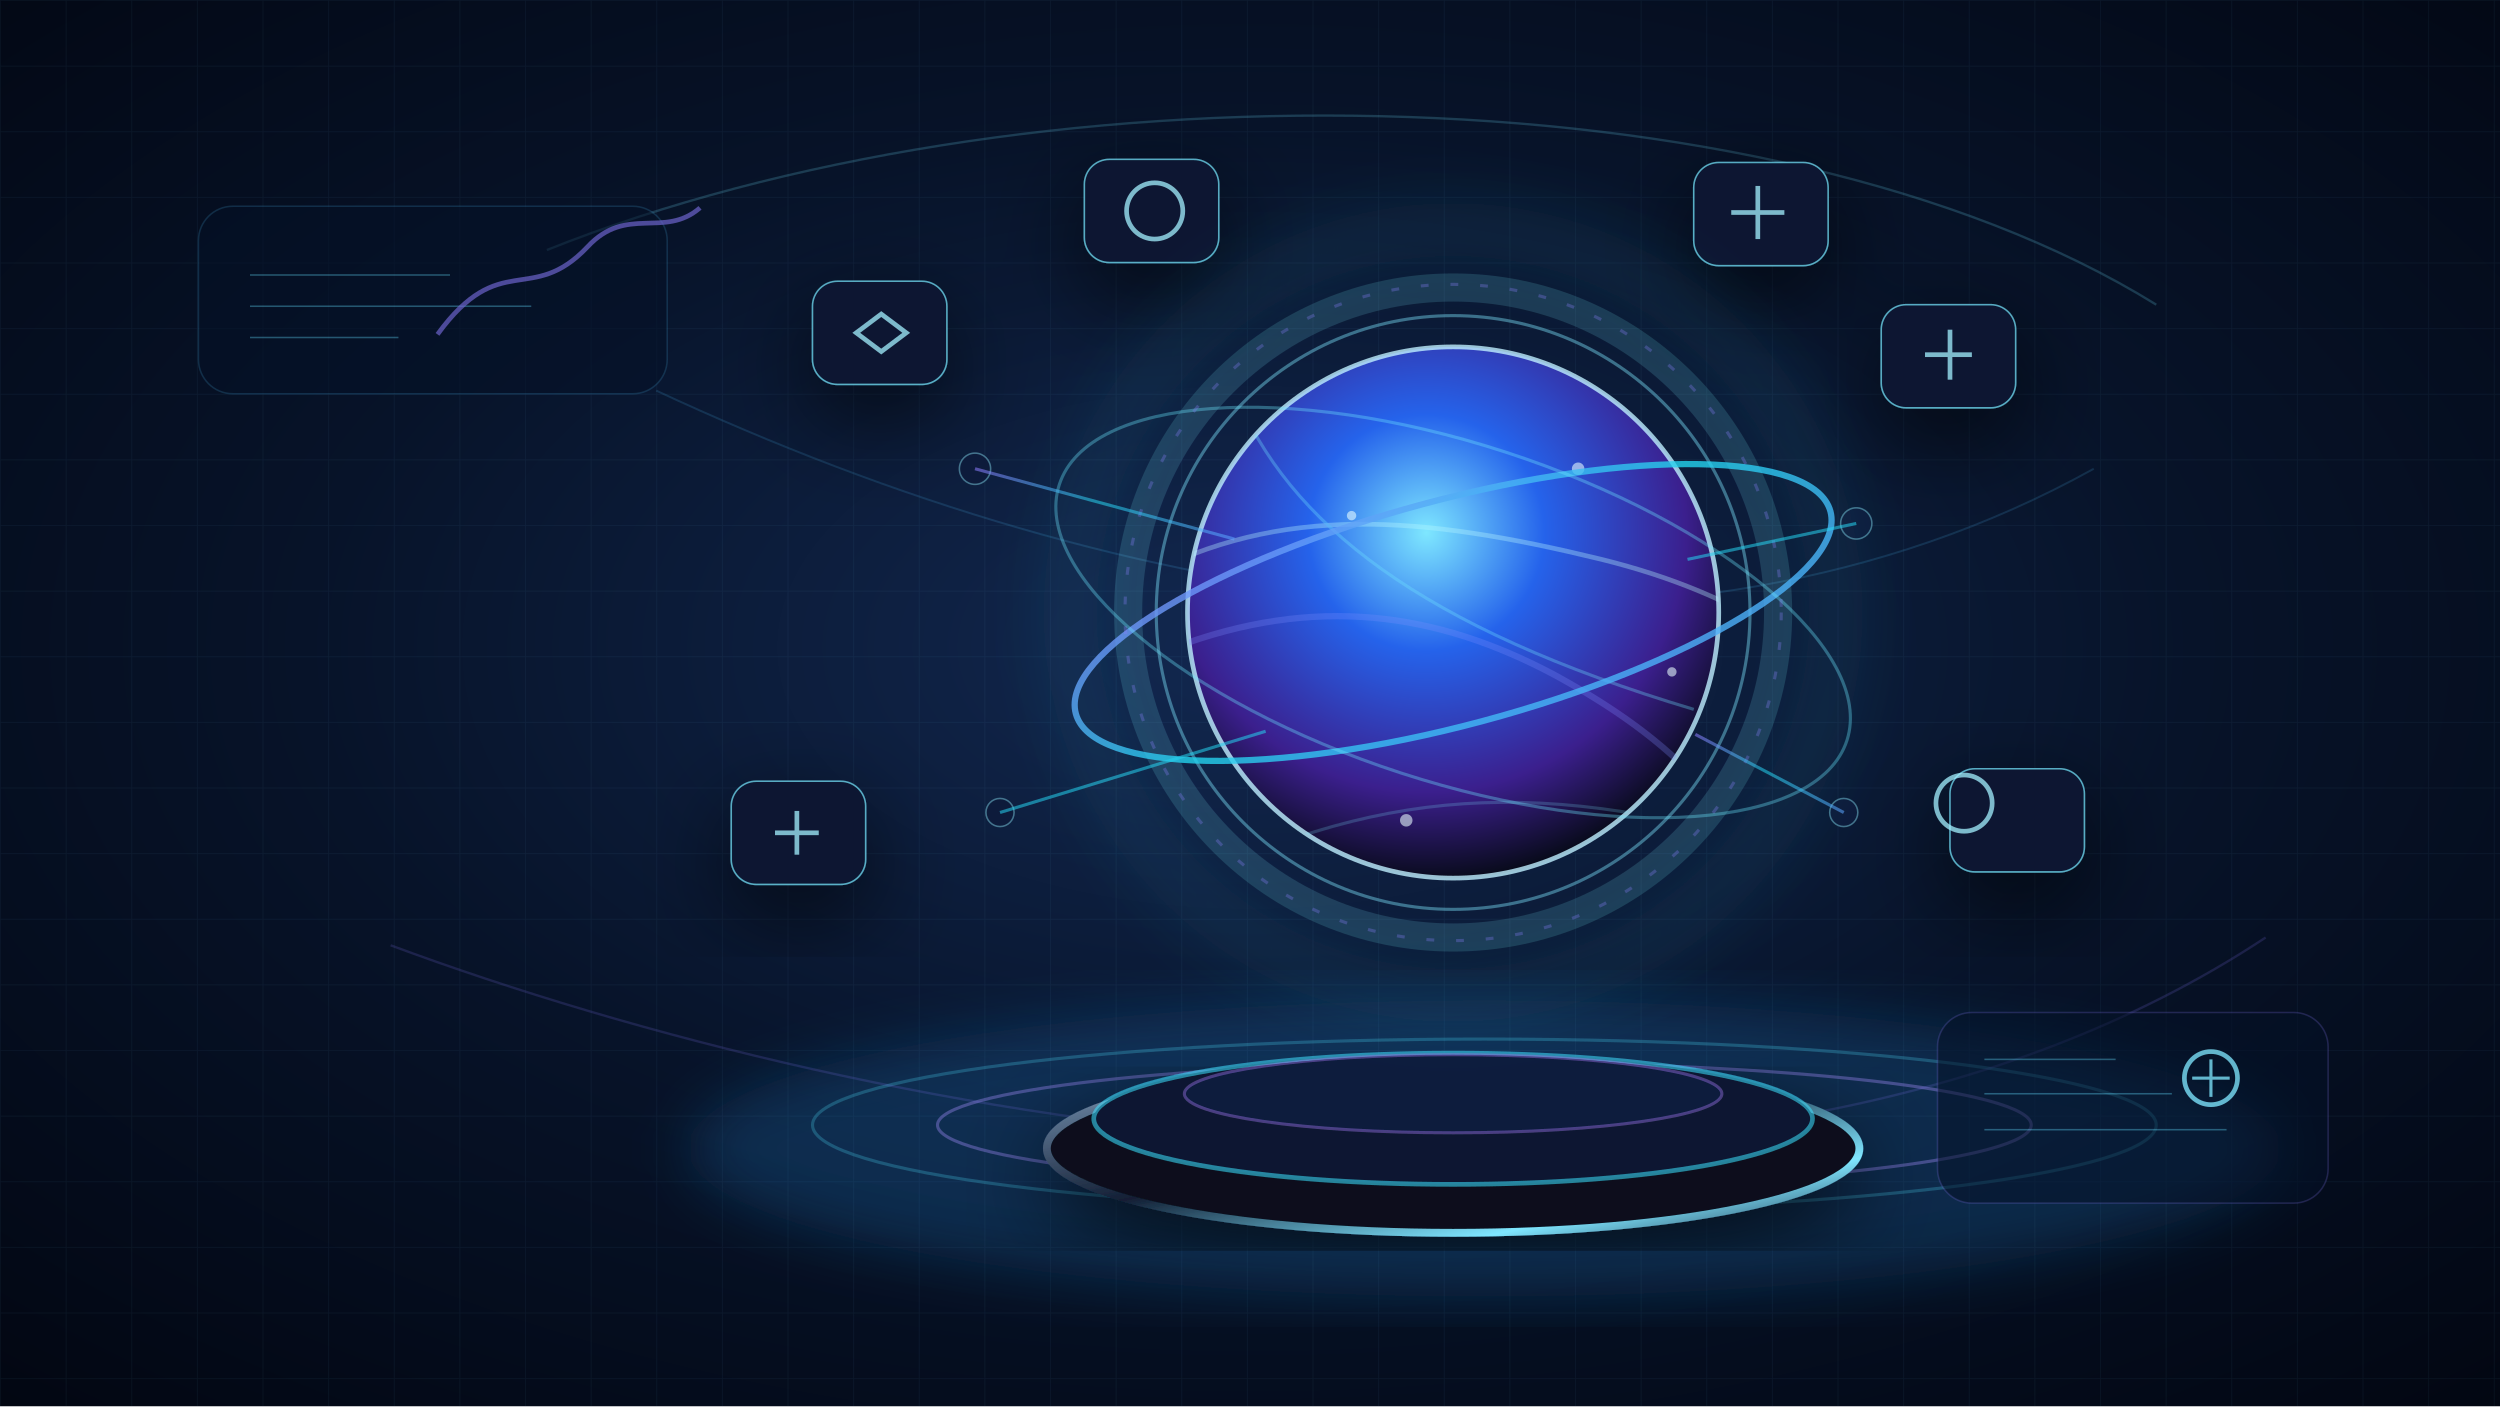
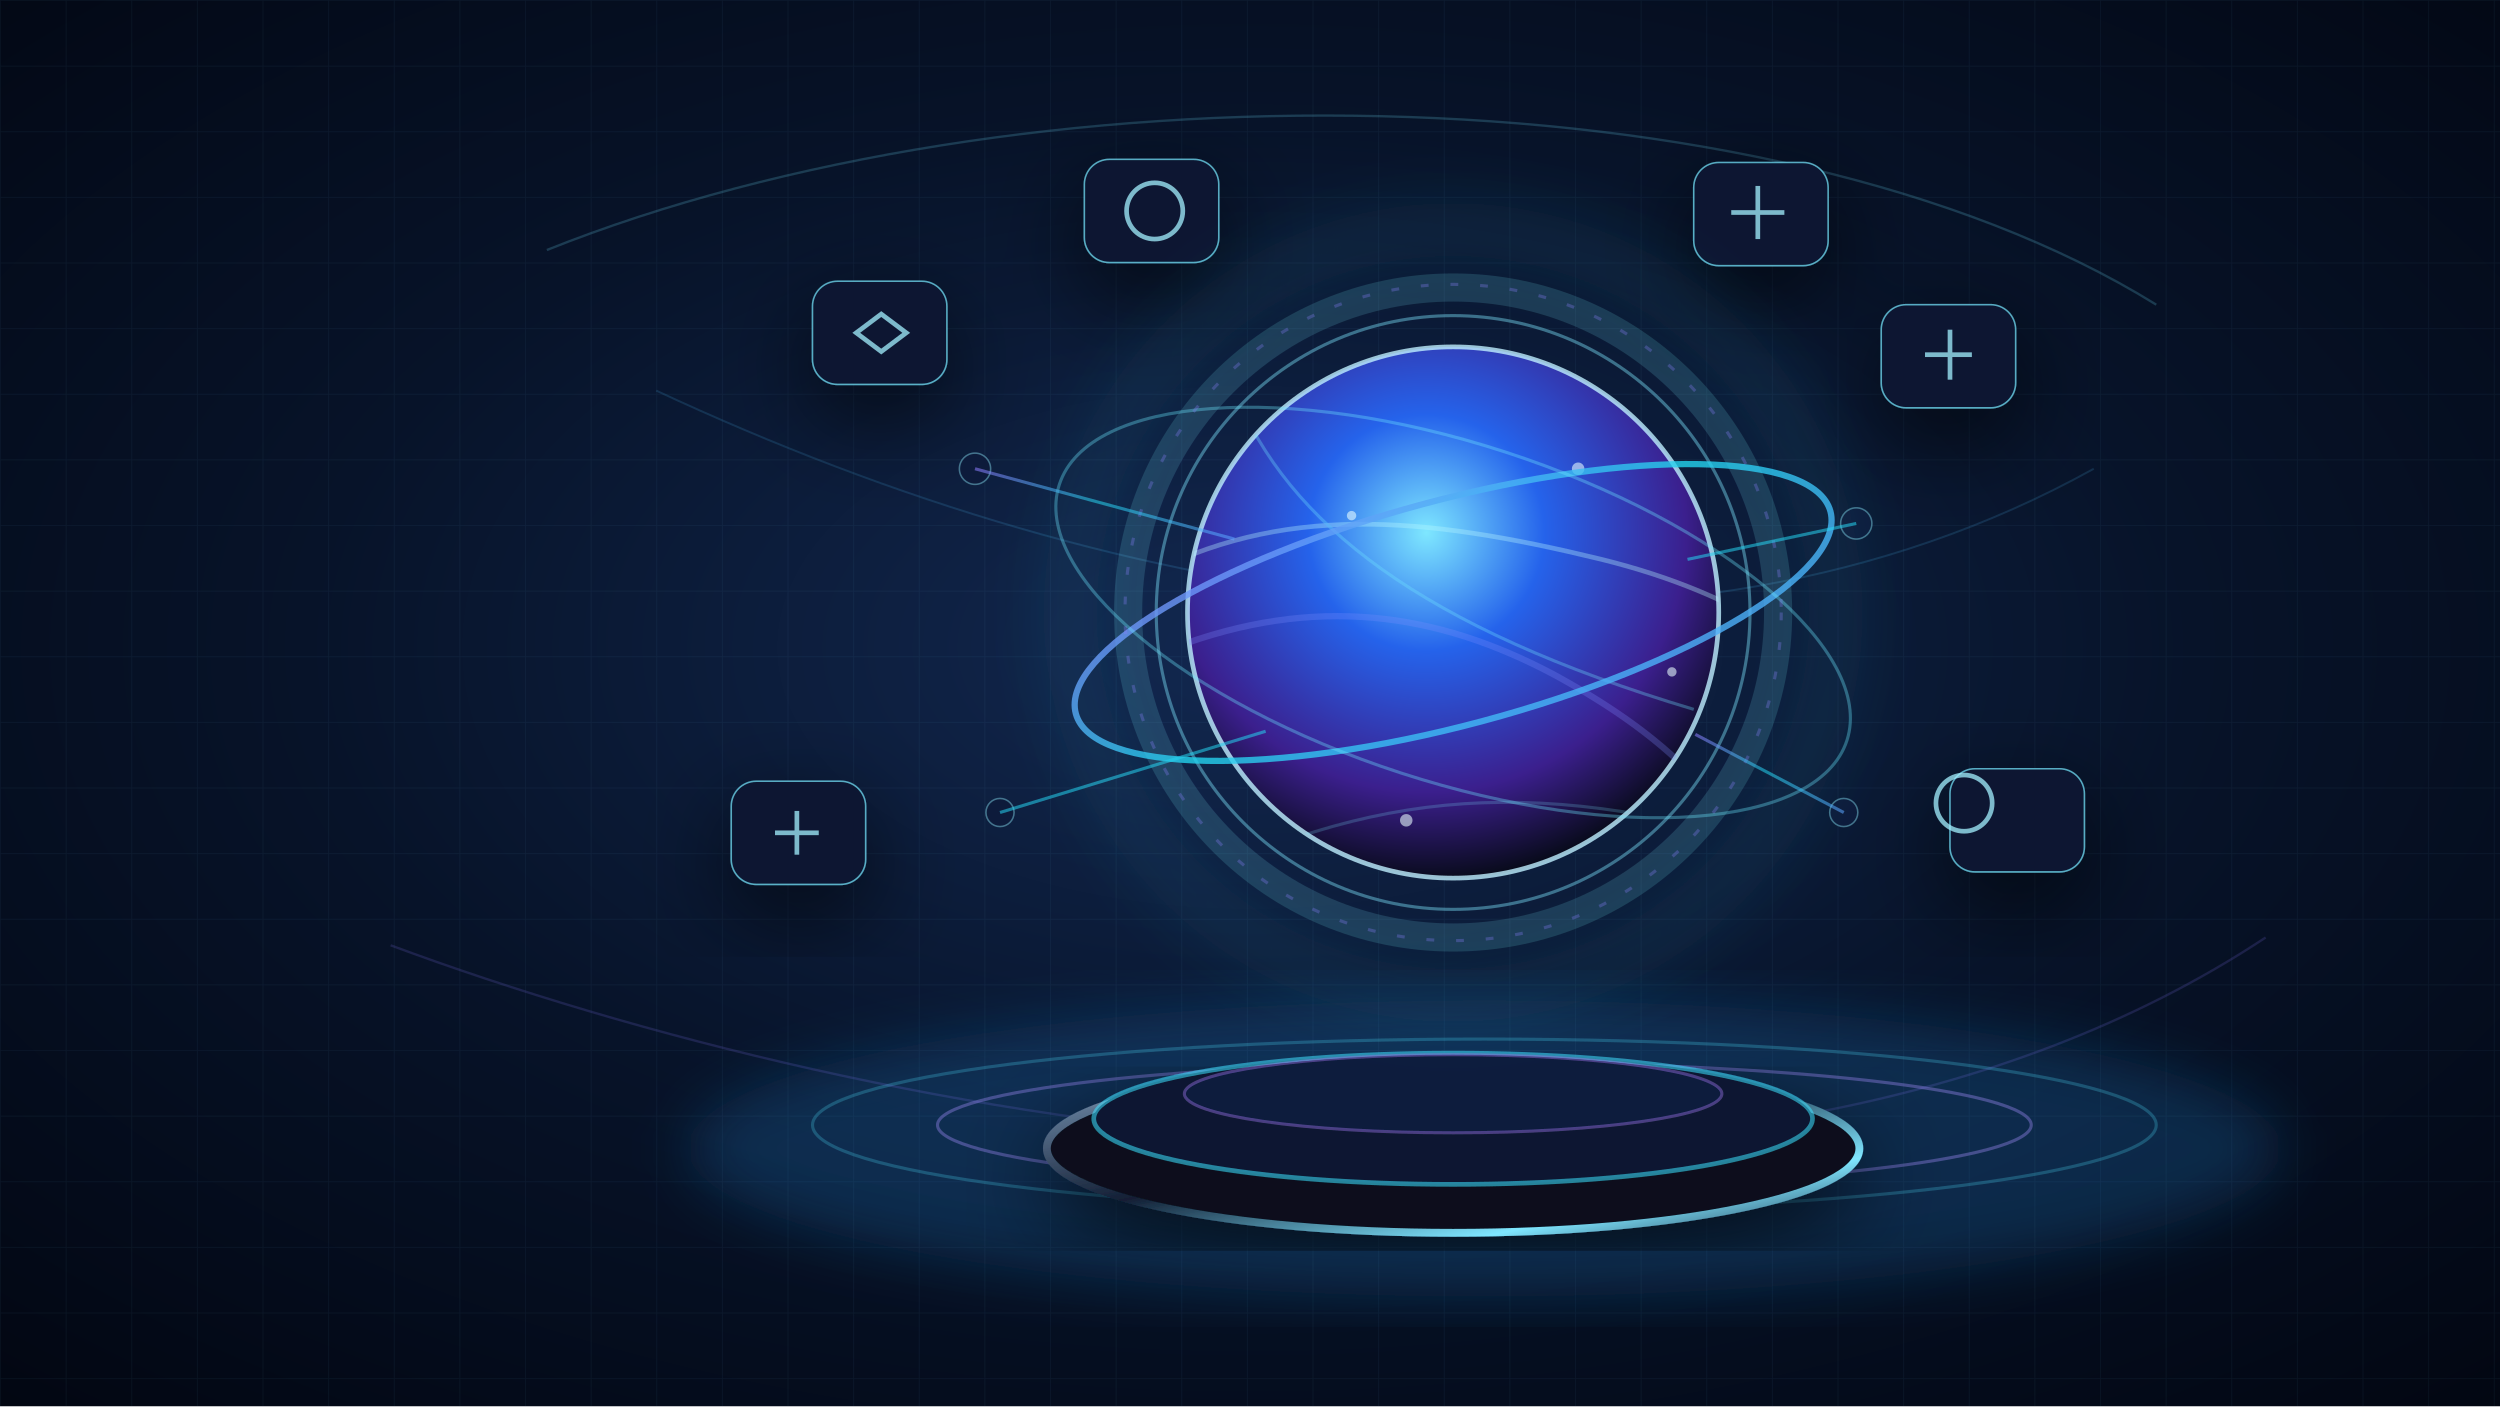
<svg xmlns="http://www.w3.org/2000/svg" width="3200" height="1800" viewBox="0 0 1600 900" fill="none">
  <defs>
    <radialGradient id="bg" cx="50%" cy="46%" r="75%">
      <stop stop-color="#122850" />
      <stop offset=".5" stop-color="#071329" />
      <stop offset="1" stop-color="#020611" />
    </radialGradient>
    <radialGradient id="earth" cx="45%" cy="35%" r="65%">
      <stop stop-color="#7EE7FF" />
      <stop offset=".34" stop-color="#2563EB" />
      <stop offset=".75" stop-color="#3B1F8D" />
      <stop offset="1" stop-color="#090B1D" />
    </radialGradient>
    <linearGradient id="metal" x1="0" y1="0" x2="1" y2="1">
      <stop stop-color="#F7FBFF" />
      <stop offset=".16" stop-color="#5C7490" />
      <stop offset=".45" stop-color="#121E34" />
      <stop offset=".78" stop-color="#7FE6FF" />
      <stop offset="1" stop-color="#17233B" />
    </linearGradient>
    <linearGradient id="glow" x1="0" y1="0" x2="1" y2="1">
      <stop stop-color="#8E7CFF" />
      <stop offset=".48" stop-color="#22D3EE" />
      <stop offset="1" stop-color="#5EA3FF" />
    </linearGradient>
    <filter id="blur">
      <feGaussianBlur stdDeviation="18" />
    </filter>
    <filter id="soft">
      <feGaussianBlur stdDeviation="5" />
    </filter>
    <filter id="shadow">
      <feDropShadow dx="0" dy="20" stdDeviation="30" flood-color="#000" flood-opacity=".65" />
    </filter>
    <pattern id="grid" width="42" height="42" patternUnits="userSpaceOnUse">
      <path d="M42 0H0V42" stroke="#8EDFFF" stroke-opacity=".055" />
    </pattern>
    <clipPath id="planet">
      <circle cx="930" cy="392" r="170" />
    </clipPath>
  </defs>
  <rect width="1600" height="900" fill="url(#bg)" />
  <rect width="1600" height="900" fill="url(#grid)" />
  <ellipse cx="950" cy="735" rx="510" ry="95" fill="#1CA7FF" fill-opacity=".18" filter="url(#blur)" />
  <ellipse cx="950" cy="720" rx="430" ry="55" stroke="#4DDDF8" stroke-opacity=".25" stroke-width="2" />
  <ellipse cx="950" cy="720" rx="350" ry="40" stroke="#A28BFA" stroke-opacity=".38" stroke-width="2" />
  <g opacity=".7">
    <path d="M350 160C650 40 1130 40 1380 195" stroke="#6FE7FF" stroke-opacity=".28" stroke-width="1.5" />
    <path d="M250 605C560 720 1110 825 1450 600" stroke="#8B7CFF" stroke-opacity=".24" stroke-width="1.5" />
    <path d="M420 250C720 390 1070 450 1340 300" stroke="#4FC3FF" stroke-opacity=".22" stroke-width="1.25" />
  </g>
  <g filter="url(#shadow)">
    <ellipse cx="930" cy="735" rx="260" ry="54" fill="#07111F" stroke="url(#metal)" stroke-width="5" />
    <ellipse cx="930" cy="716" rx="230" ry="42" fill="#0A1830" stroke="#41DFFF" stroke-opacity=".55" stroke-width="3" />
    <ellipse cx="930" cy="700" rx="172" ry="25" fill="#0B1B3C" stroke="#B07CFF" stroke-opacity=".38" stroke-width="2" />
  </g>
  <g>
    <circle cx="930" cy="392" r="208" stroke="#7FE7FF" stroke-opacity=".16" stroke-width="18" />
    <circle cx="930" cy="392" r="190" stroke="#7FE7FF" stroke-opacity=".42" stroke-width="2" />
    <circle cx="930" cy="392" r="170" fill="url(#earth)" stroke="#BEEFFF" stroke-opacity=".8" stroke-width="3" />
    <g clip-path="url(#planet)" opacity=".58">
      <path d="M730 370C820 322 910 330 1025 358C1118 381 1175 423 1210 472" stroke="#B7F6FF" stroke-width="3" stroke-opacity=".6" />
      <path d="M750 415C842 380 920 392 995 432C1070 473 1120 520 1140 600" stroke="#7F8FFF" stroke-width="4" stroke-opacity=".45" />
      <path d="M790 250C824 335 910 402 1084 454" stroke="#70E4FF" stroke-width="2" stroke-opacity=".55" />
      <path d="M770 560C900 500 1010 496 1190 560" stroke="#7BE7FF" stroke-width="2" stroke-opacity=".36" />
      <circle cx="865" cy="330" r="3" fill="#E8FDFF" />
      <circle cx="1010" cy="300" r="4" fill="#E8FDFF" />
      <circle cx="1070" cy="430" r="3" fill="#E8FDFF" />
      <circle cx="900" cy="525" r="4" fill="#E8FDFF" />
    </g>
-     <ellipse cx="930" cy="392" rx="250" ry="72" transform="rotate(-15 930 392)" stroke="url(#glow)" stroke-width="4" stroke-opacity=".8" />
-     <ellipse cx="930" cy="392" rx="265" ry="108" transform="rotate(18 930 392)" stroke="#6EE7FF" stroke-opacity=".35" stroke-width="2" />
-     <circle cx="930" cy="392" r="210" stroke="#8E7CFF" stroke-opacity=".3" stroke-dasharray="5 14" stroke-width="2" />
+     <g>
+       <ellipse cx="930" cy="392" rx="250" ry="72" transform="rotate(-15 930 392)" stroke="url(#glow)" stroke-width="4" stroke-opacity=".8" />
+       <ellipse cx="930" cy="392" rx="265" ry="108" transform="rotate(18 930 392)" stroke="#6EE7FF" stroke-opacity=".35" stroke-width="2" />
+       <circle cx="930" cy="392" r="210" stroke="#8E7CFF" stroke-opacity=".3" stroke-dasharray="5 14" stroke-width="2" />
+       <animateTransform attributeName="transform" type="rotate" from="0 930 392" to="360 930 392" dur="18s" repeatCount="indefinite" />
+     </g>
  </g>
  <g fill="#0A1630" stroke="#78E9FF" stroke-opacity=".7" filter="url(#shadow)">
    <rect x="520" y="180" width="86" height="66" rx="16" />
    <rect x="1204" y="195" width="86" height="66" rx="16" />
    <rect x="468" y="500" width="86" height="66" rx="16" />
    <rect x="1248" y="492" width="86" height="66" rx="16" />
    <rect x="694" y="102" width="86" height="66" rx="16" />
    <rect x="1084" y="104" width="86" height="66" rx="16" />
  </g>
  <g stroke="#A3F0FF" stroke-width="3" opacity=".75">
    <path d="M548 213l16-12 16 12-16 12z" />
    <path d="M1232 227h30M1248 211v32" />
    <path d="M496 533h28M510 519v28" />
    <path d="M1275 514c0 10-8 18-18 18s-18-8-18-18 8-18 18-18 18 8 18 18z" />
    <path d="M721 135c0-10 8-18 18-18s18 8 18 18-8 18-18 18-18-8-18-18z" />
    <path d="M1108 136h34M1125 119v34" />
  </g>
-   <g opacity=".76">
-     <rect x="127" y="132" width="300" height="120" rx="22" fill="#051126" fill-opacity=".72" stroke="#4FC3FF" stroke-opacity=".22" />
-     <path d="M160 216h95M160 196h180M160 176h128" stroke="#63DFFF" stroke-opacity=".45" />
-     <path d="M280 214c40-55 60-18 96-56 25-27 49-5 72-25" stroke="#8C7CFF" stroke-width="3" stroke-opacity=".7" />
-     <rect x="1240" y="648" width="250" height="122" rx="22" fill="#051126" fill-opacity=".72" stroke="#8C7CFF" stroke-opacity=".28" />
-     <path d="M1270 723h155M1270 700h120M1270 678h84" stroke="#63DFFF" stroke-opacity=".45" />
-     <circle cx="1415" cy="690" r="17" stroke="#7FE7FF" stroke-width="3" />
-     <path d="M1415 678v24M1403 690h24" stroke="#7FE7FF" stroke-width="2" />
-   </g>
-   <g fill="#0D1B3B" stroke="#8FEFFF" stroke-opacity=".42">
-     <circle cx="624" cy="300" r="10" />
-     <circle cx="1188" cy="335" r="10" />
-     <circle cx="640" cy="520" r="9" />
-     <circle cx="1180" cy="520" r="9" />
-   </g>
-   <g stroke="url(#glow)" stroke-width="2" stroke-opacity=".55">
-     <path d="M624 300L790 345" />
-     <path d="M1188 335L1080 358" />
-     <path d="M640 520L810 468" />
-     <path d="M1180 520L1085 470" />
+   <g>
+     <g fill="#0D1B3B" stroke="#8FEFFF" stroke-opacity=".42">
+       <circle cx="624" cy="300" r="10" />
+       <circle cx="1188" cy="335" r="10" />
+       <circle cx="640" cy="520" r="9" />
+       <circle cx="1180" cy="520" r="9" />
+     </g>
+     <g stroke="url(#glow)" stroke-width="2" stroke-opacity=".55">
+       <path d="M624 300L790 345" />
+       <path d="M1188 335L1080 358" />
+       <path d="M640 520L810 468" />
+       <path d="M1180 520L1085 470" />
+     </g>
+     <animateTransform attributeName="transform" type="rotate" from="0 930 392" to="-360 930 392" dur="26s" repeatCount="indefinite" />
  </g>
  <circle cx="930" cy="392" r="245" stroke="#38DDF4" stroke-opacity=".08" stroke-width="34" filter="url(#blur)" />
</svg>
